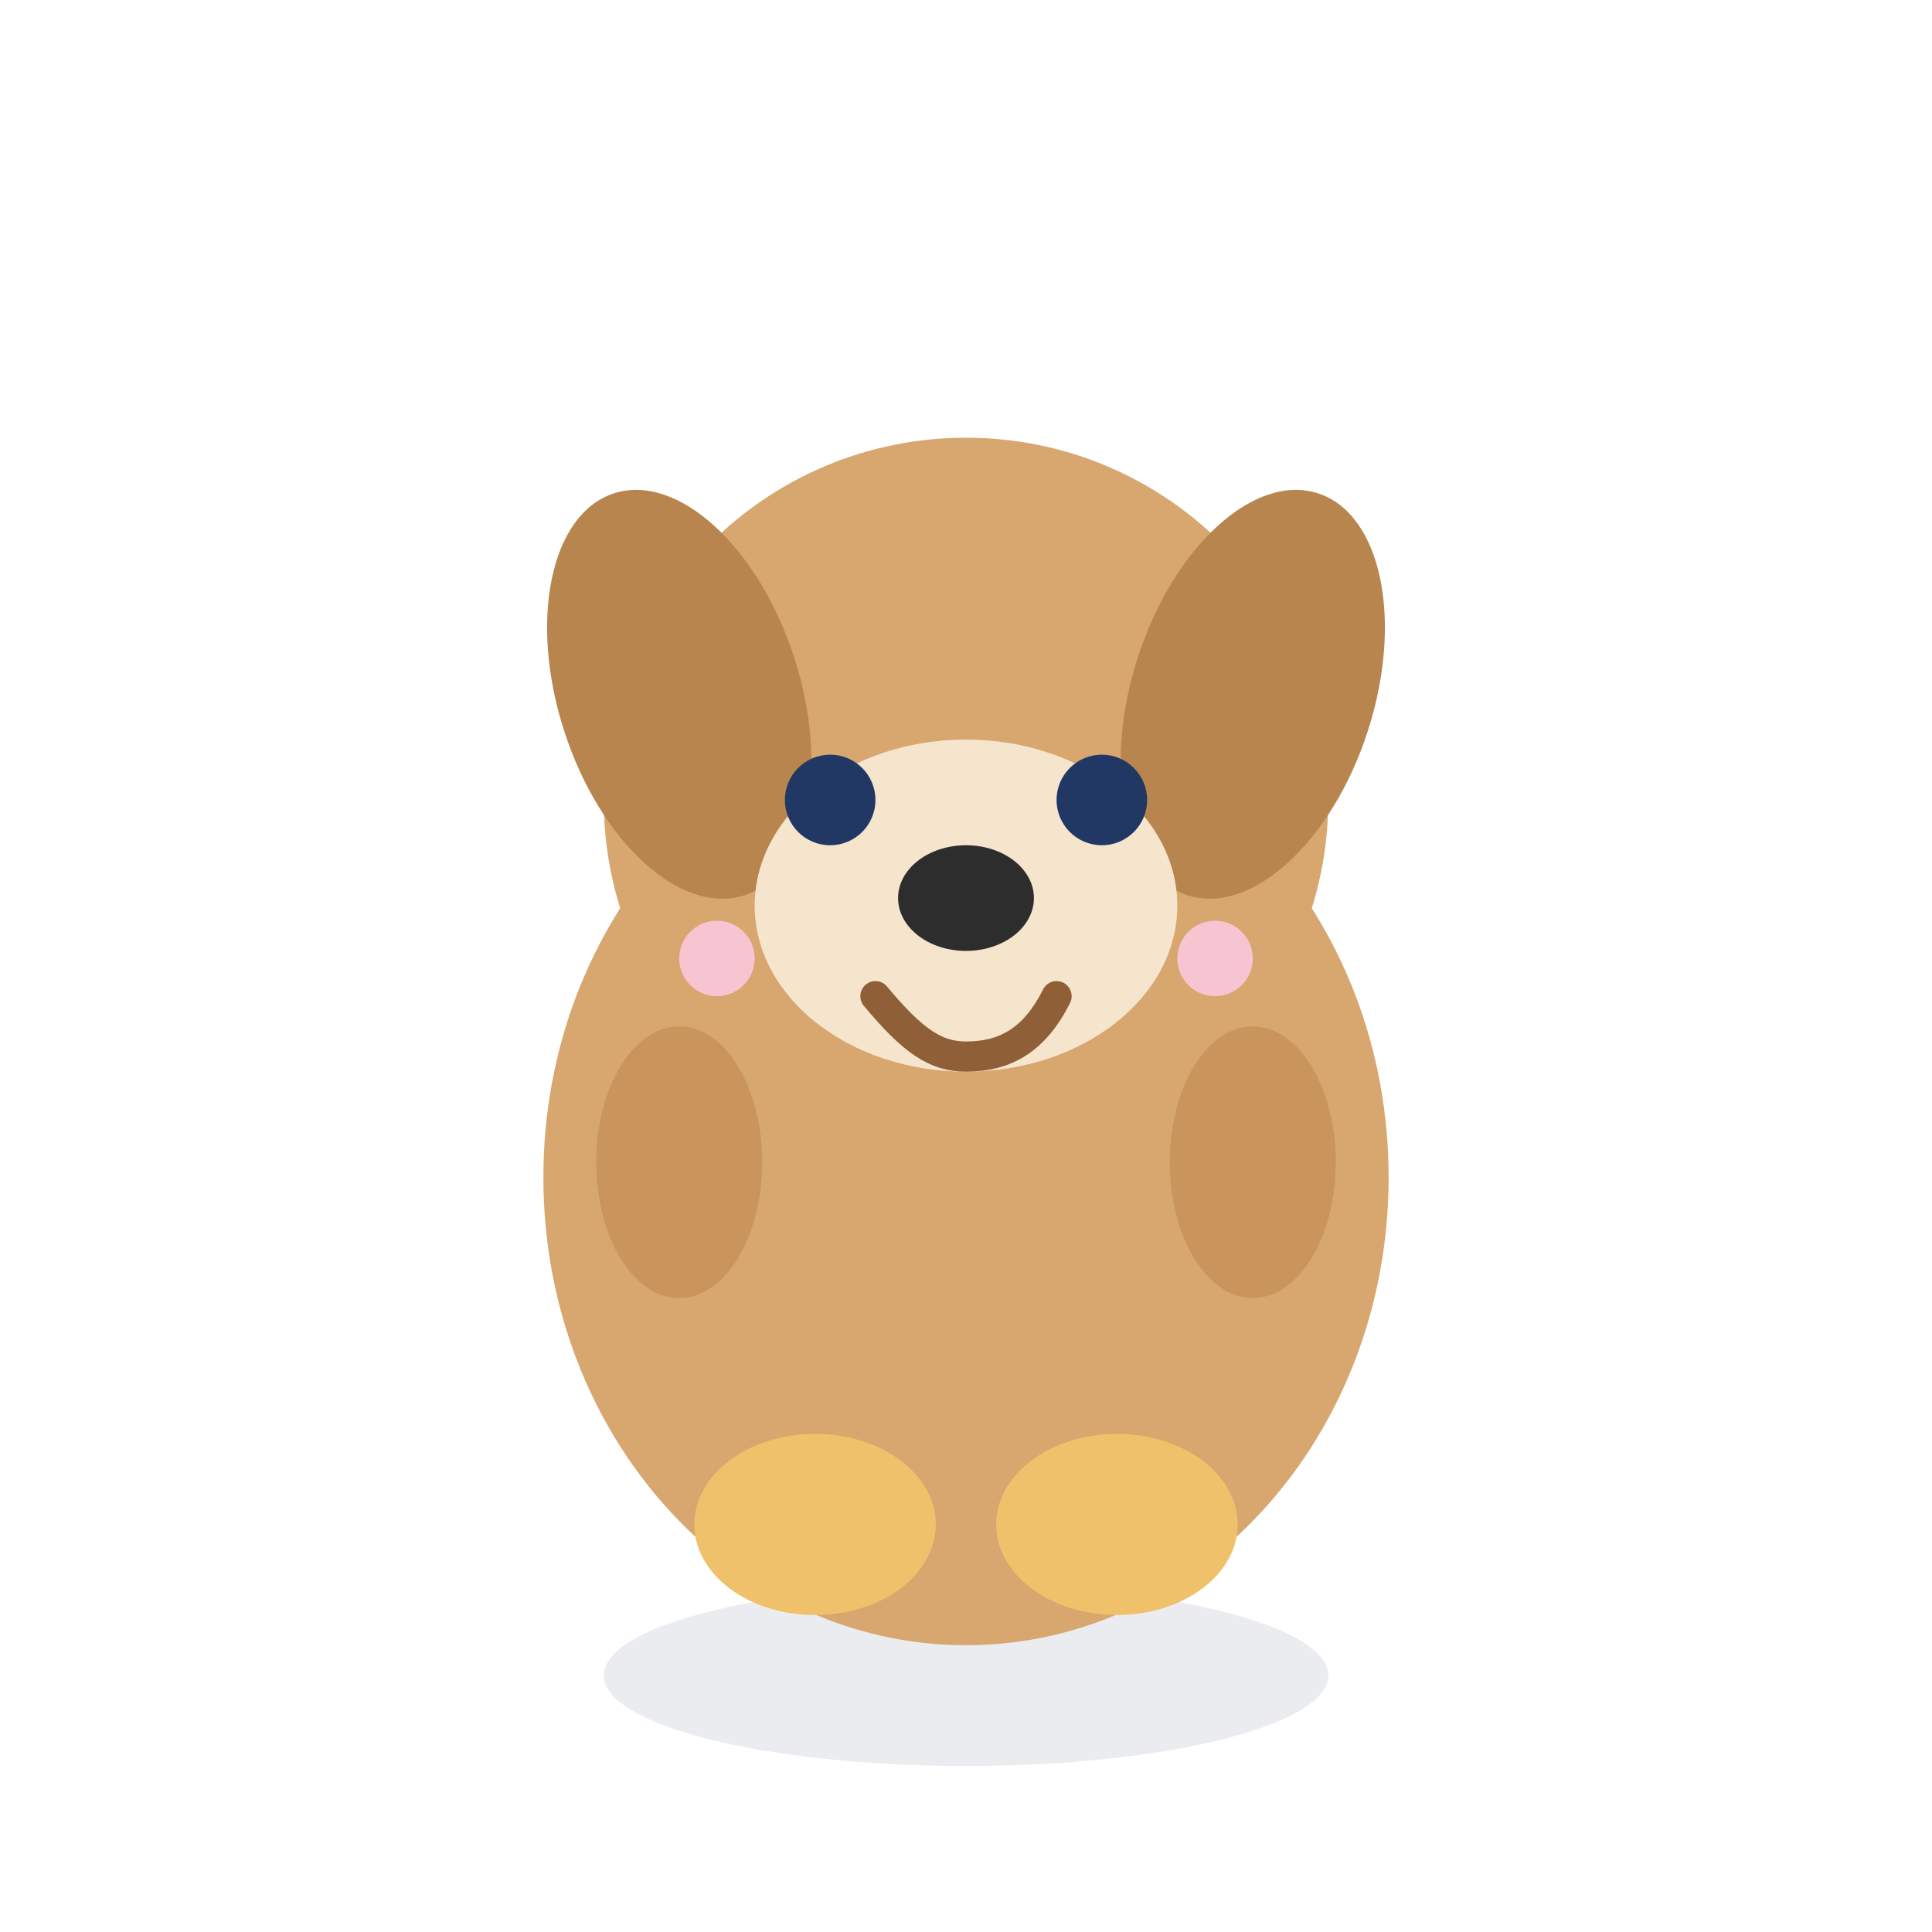
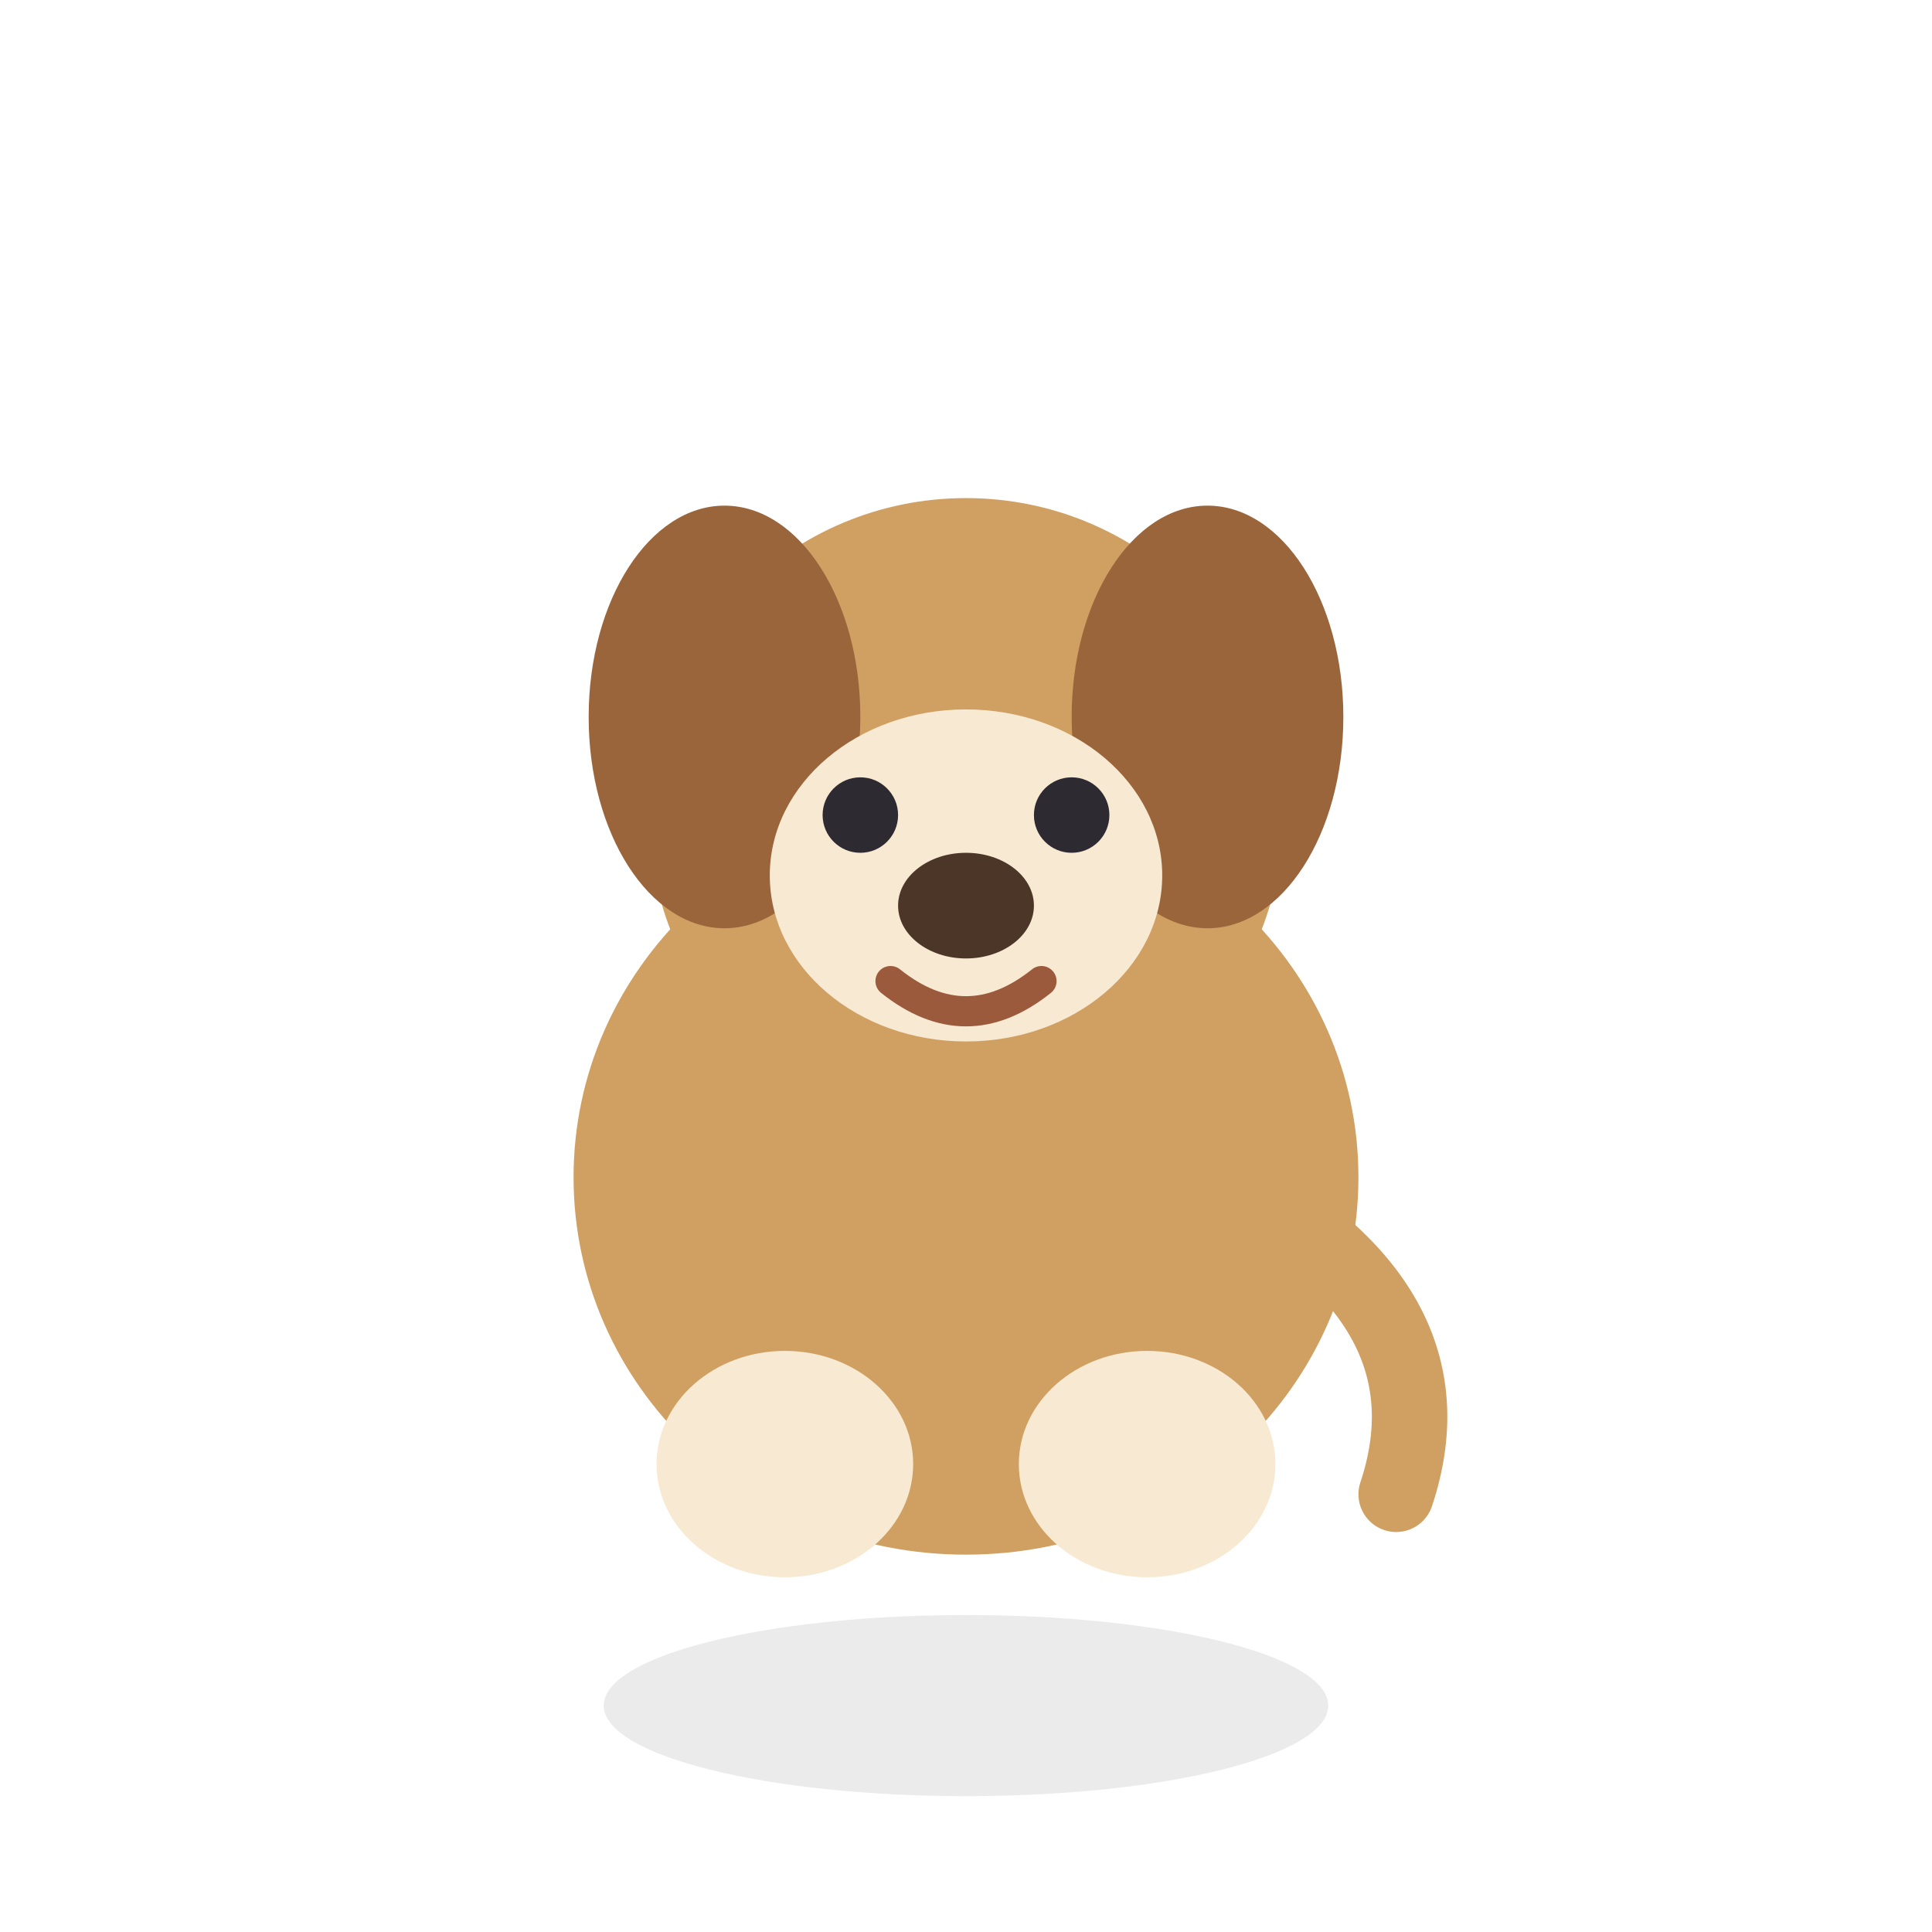
<svg xmlns="http://www.w3.org/2000/svg" viewBox="0 0 256 256">
-   <ellipse cx="128" cy="222" rx="48" ry="12" fill="#2a3f67" opacity=".10" />
-   <ellipse cx="128" cy="156" rx="56" ry="62" fill="#d7a76f" />
-   <circle cx="128" cy="106" r="48" fill="#d7a76f" />
-   <ellipse cx="90" cy="92" rx="16" ry="28" fill="#b9854f" transform="rotate(-18 90 92)" />
-   <ellipse cx="166" cy="92" rx="16" ry="28" fill="#b9854f" transform="rotate(18 166 92)" />
-   <ellipse cx="128" cy="120" rx="28" ry="22" fill="#f6e5cd" />
-   <circle cx="110" cy="106" r="6" fill="#223864" />
-   <circle cx="146" cy="106" r="6" fill="#223864" />
-   <ellipse cx="128" cy="119" rx="9" ry="7" fill="#2d2d2d" />
-   <path d="M116 132c5 6 8 8 12 8 5 0 9-2 12-8" fill="none" stroke="#8f5f37" stroke-width="4" stroke-linecap="round" />
-   <ellipse cx="90" cy="154" rx="11" ry="18" fill="#c9955d" />
-   <ellipse cx="166" cy="154" rx="11" ry="18" fill="#c9955d" />
-   <ellipse cx="108" cy="202" rx="16" ry="12" fill="#f0c16b" />
-   <ellipse cx="148" cy="202" rx="16" ry="12" fill="#f0c16b" />
-   <circle cx="95" cy="127" r="5" fill="#f7c5d2" />
-   <circle cx="161" cy="127" r="5" fill="#f7c5d2" />
+   <ellipse cx="128" cy="226" rx="48" ry="12" fill="#000" opacity=".08" />
+   <ellipse cx="128" cy="156" rx="52" ry="50" fill="#d0a062" />
+   <circle cx="128" cy="108" r="42" fill="#d0a062" />
+   <ellipse cx="96" cy="95" rx="18" ry="28" fill="#9a653b" />
+   <ellipse cx="160" cy="95" rx="18" ry="28" fill="#9a653b" />
+   <ellipse cx="128" cy="116" rx="26" ry="22" fill="#f7e9d2" />
+   <circle cx="114" cy="108" r="5" fill="#2d2a32" />
+   <circle cx="142" cy="108" r="5" fill="#2d2a32" />
+   <ellipse cx="128" cy="120" rx="9" ry="7" fill="#4b3628" />
+   <path d="M118 130 q 10.0 8 20 0" fill="none" stroke="#9b5a3c" stroke-width="4" stroke-linecap="round" />
+   <ellipse cx="104" cy="194" rx="17" ry="15" fill="#f7e9d2" />
+   <ellipse cx="152" cy="194" rx="17" ry="15" fill="#f7e9d2" />
+   <path d="M165 158 q28 16 20 40" fill="none" stroke="#d0a062" stroke-width="10" stroke-linecap="round" />
</svg>
